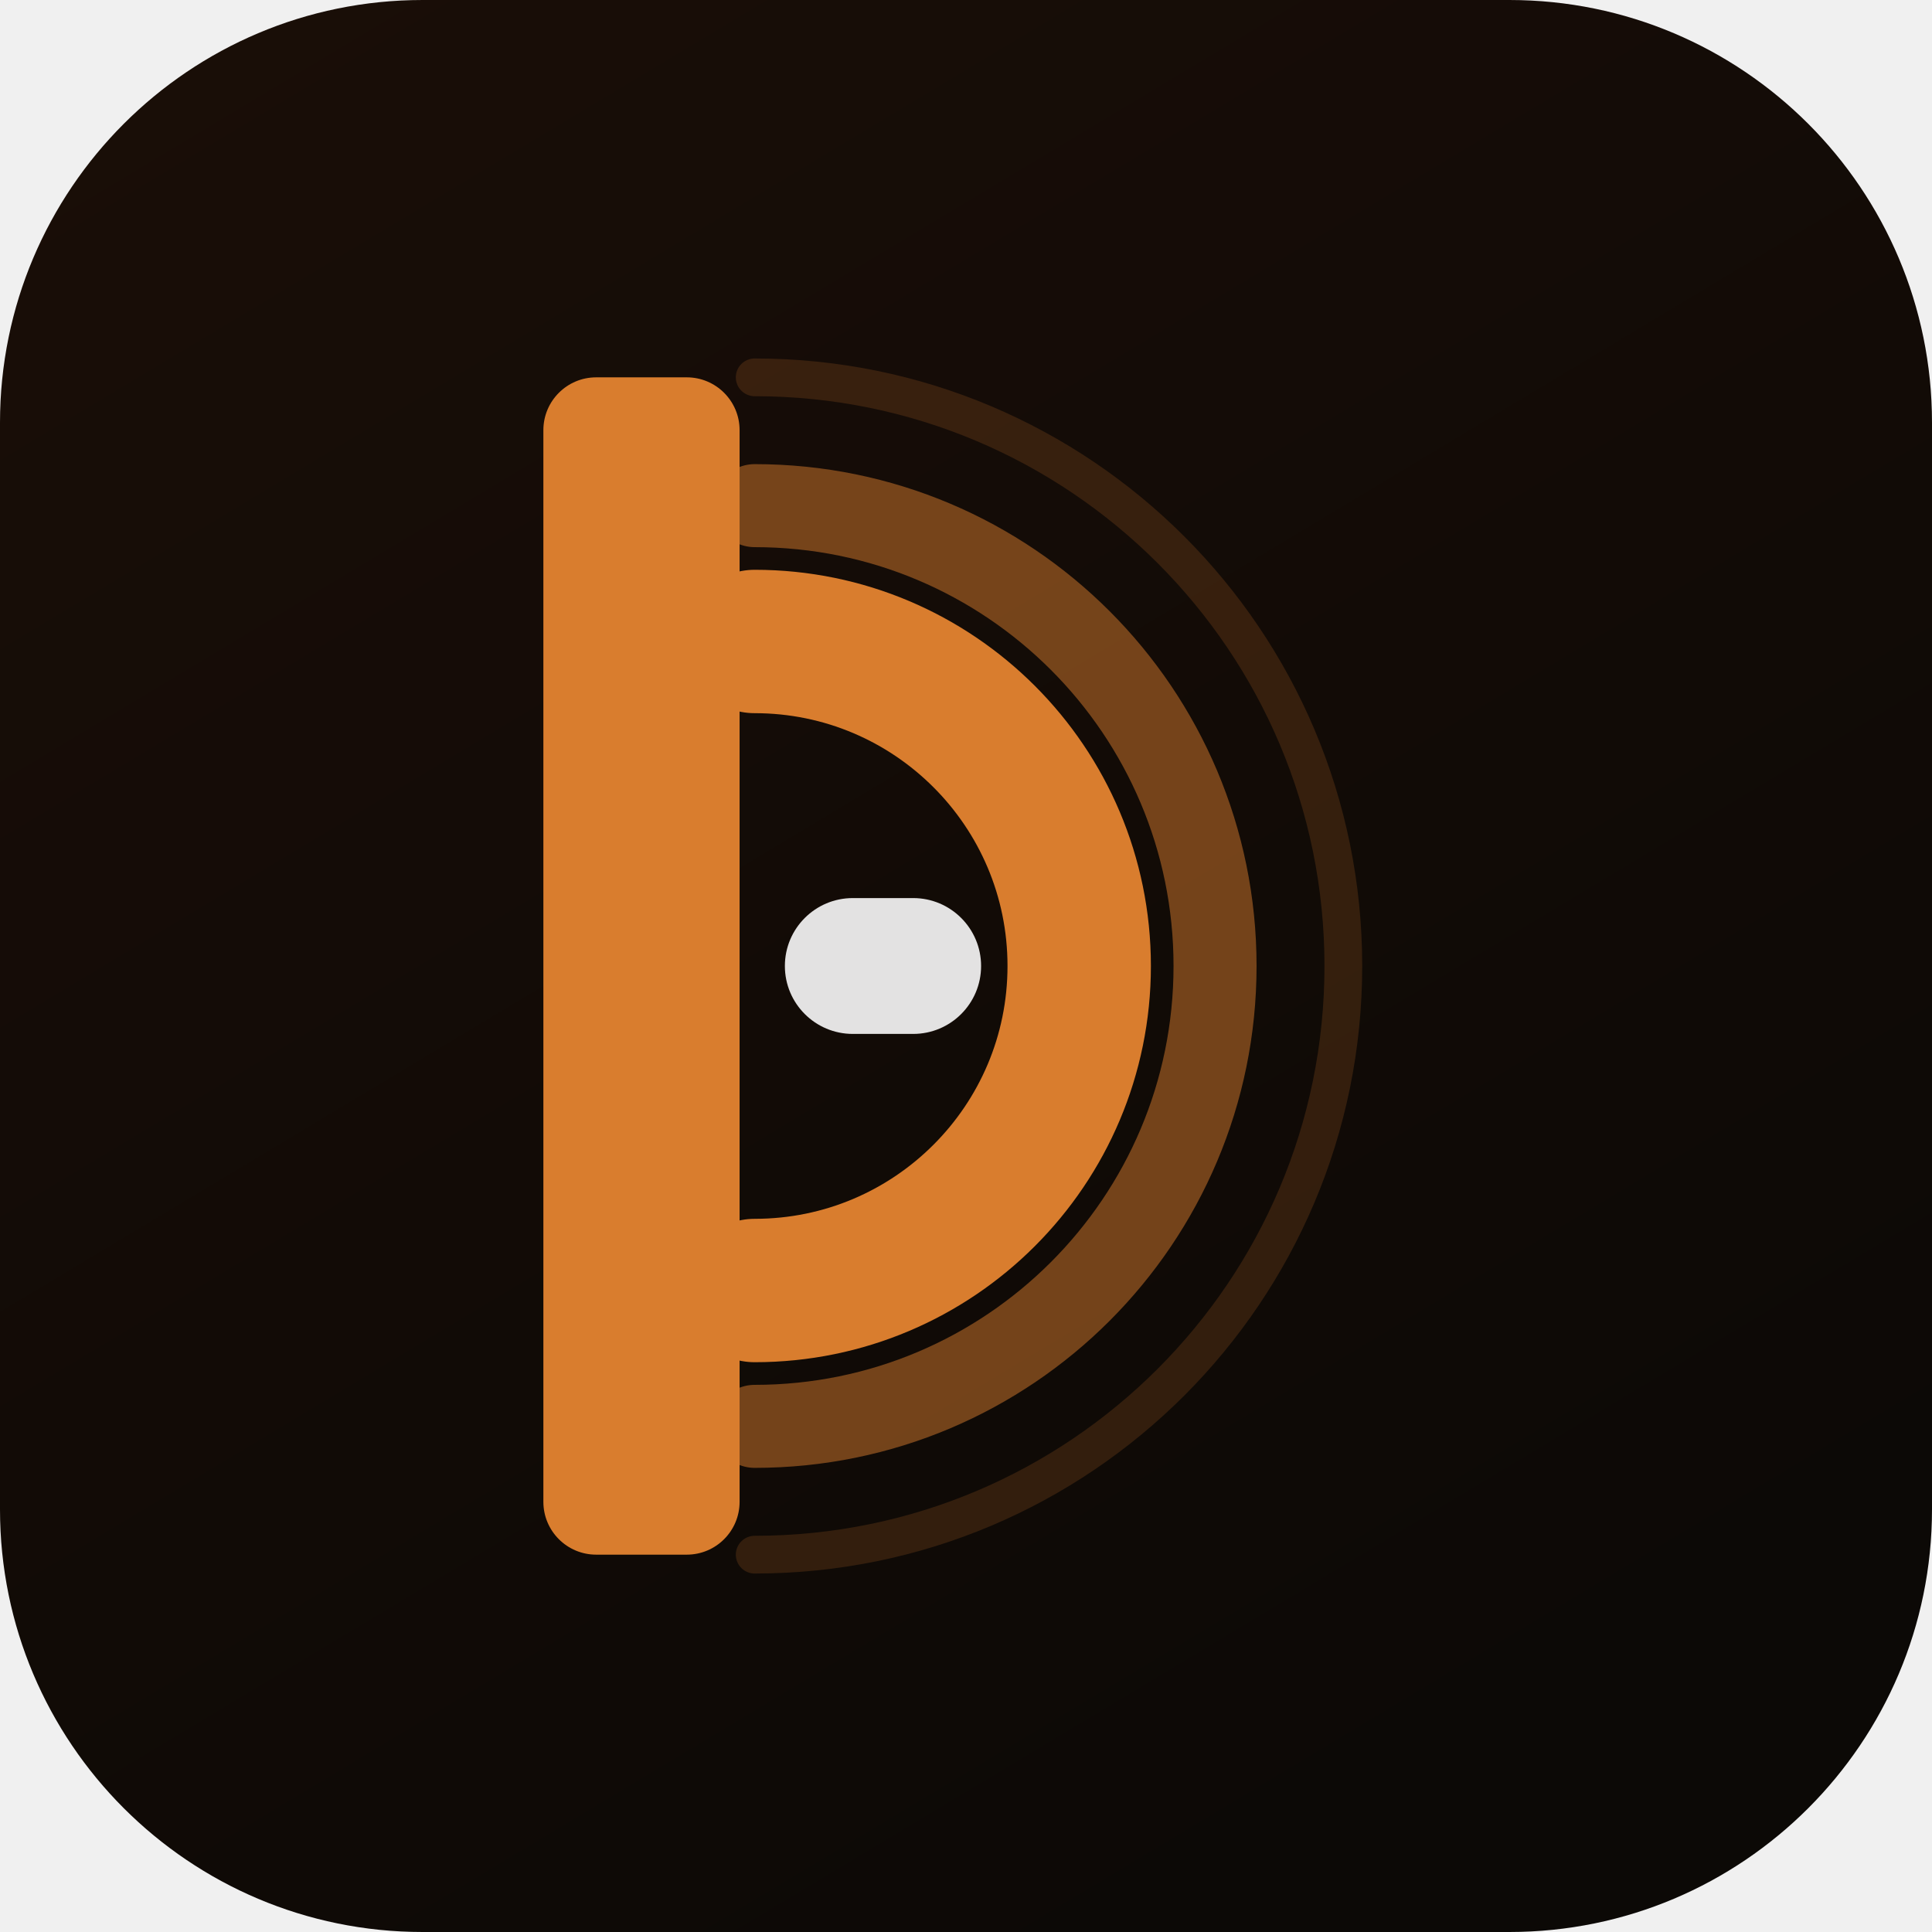
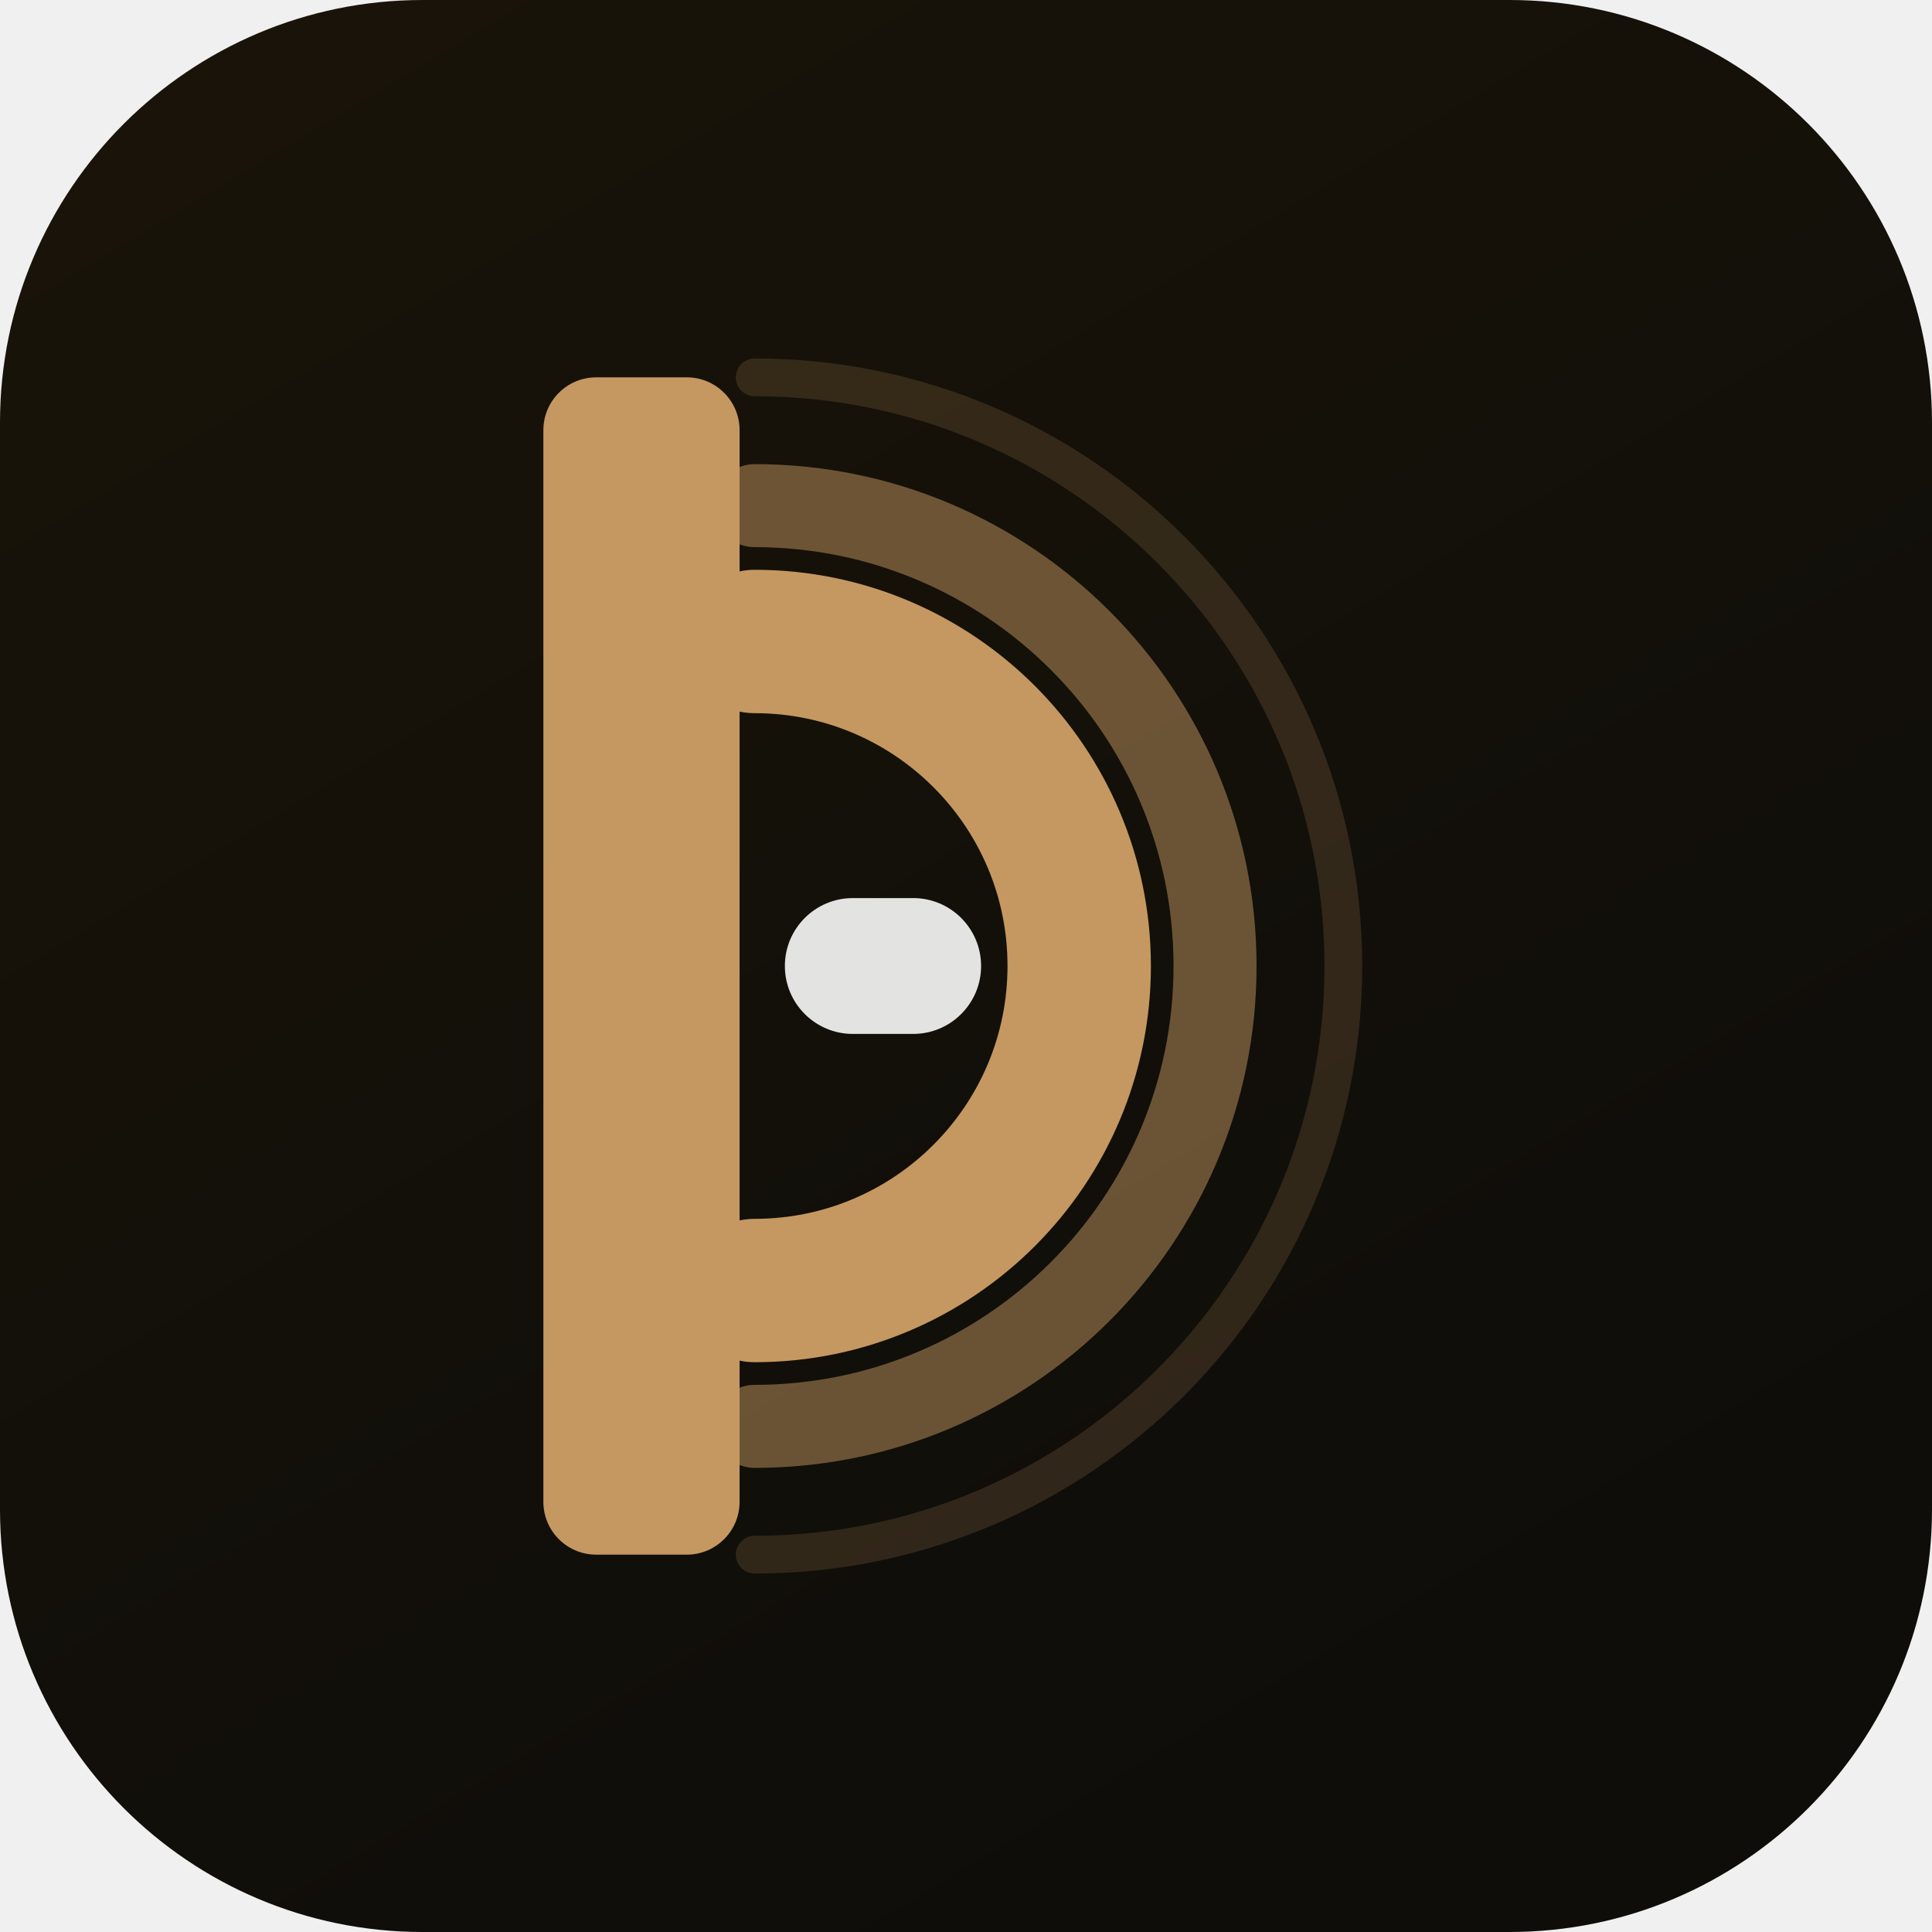
<svg xmlns="http://www.w3.org/2000/svg" viewBox="0 0 512 512">
  <defs>
    <linearGradient id="bg" x1="0" y1="0" x2="0.6" y2="1">
-       <stop offset="0%" stop-color="#1A0E07" />
-       <stop offset="100%" stop-color="#0C0906" />
+       <stop offset="0%" stop-color="#1A1409" />
+       <stop offset="100%" stop-color="#0E0D0A" />
    </linearGradient>
  </defs>
  <rect width="512" height="512" rx="112" fill="url(#bg)" />
-   <path d="M 200,100 A 156,156 0 0 1 200,412" fill="none" stroke="#D97D2E" stroke-width="10" stroke-opacity="0.18" stroke-linecap="round" />
-   <path d="M 200,134 A 122,122 0 0 1 200,378" fill="none" stroke="#D97D2E" stroke-width="22" stroke-opacity="0.50" stroke-linecap="round" />
-   <path d="M 200,170 A 86,86 0 0 1 200,342" fill="none" stroke="#D97D2E" stroke-width="38" stroke-opacity="1.0" stroke-linecap="round" />
-   <rect x="144" y="100" width="52" height="312" rx="14" fill="#D97D2E" />
+   <path d="M 200,100 A 156,156 0 0 1 200,412" fill="none" stroke="#C49860" stroke-width="10" stroke-opacity="0.18" stroke-linecap="round" />
+   <path d="M 200,134 A 122,122 0 0 1 200,378" fill="none" stroke="#C49860" stroke-width="22" stroke-opacity="0.50" stroke-linecap="round" />
+   <path d="M 200,170 A 86,86 0 0 1 200,342" fill="none" stroke="#C49860" stroke-width="38" stroke-opacity="1.0" stroke-linecap="round" />
+   <rect x="144" y="100" width="52" height="312" rx="14" fill="#C49860" />
  <rect x="208" y="238" width="52" height="36" rx="18" fill="white" opacity="0.88" />
</svg>
